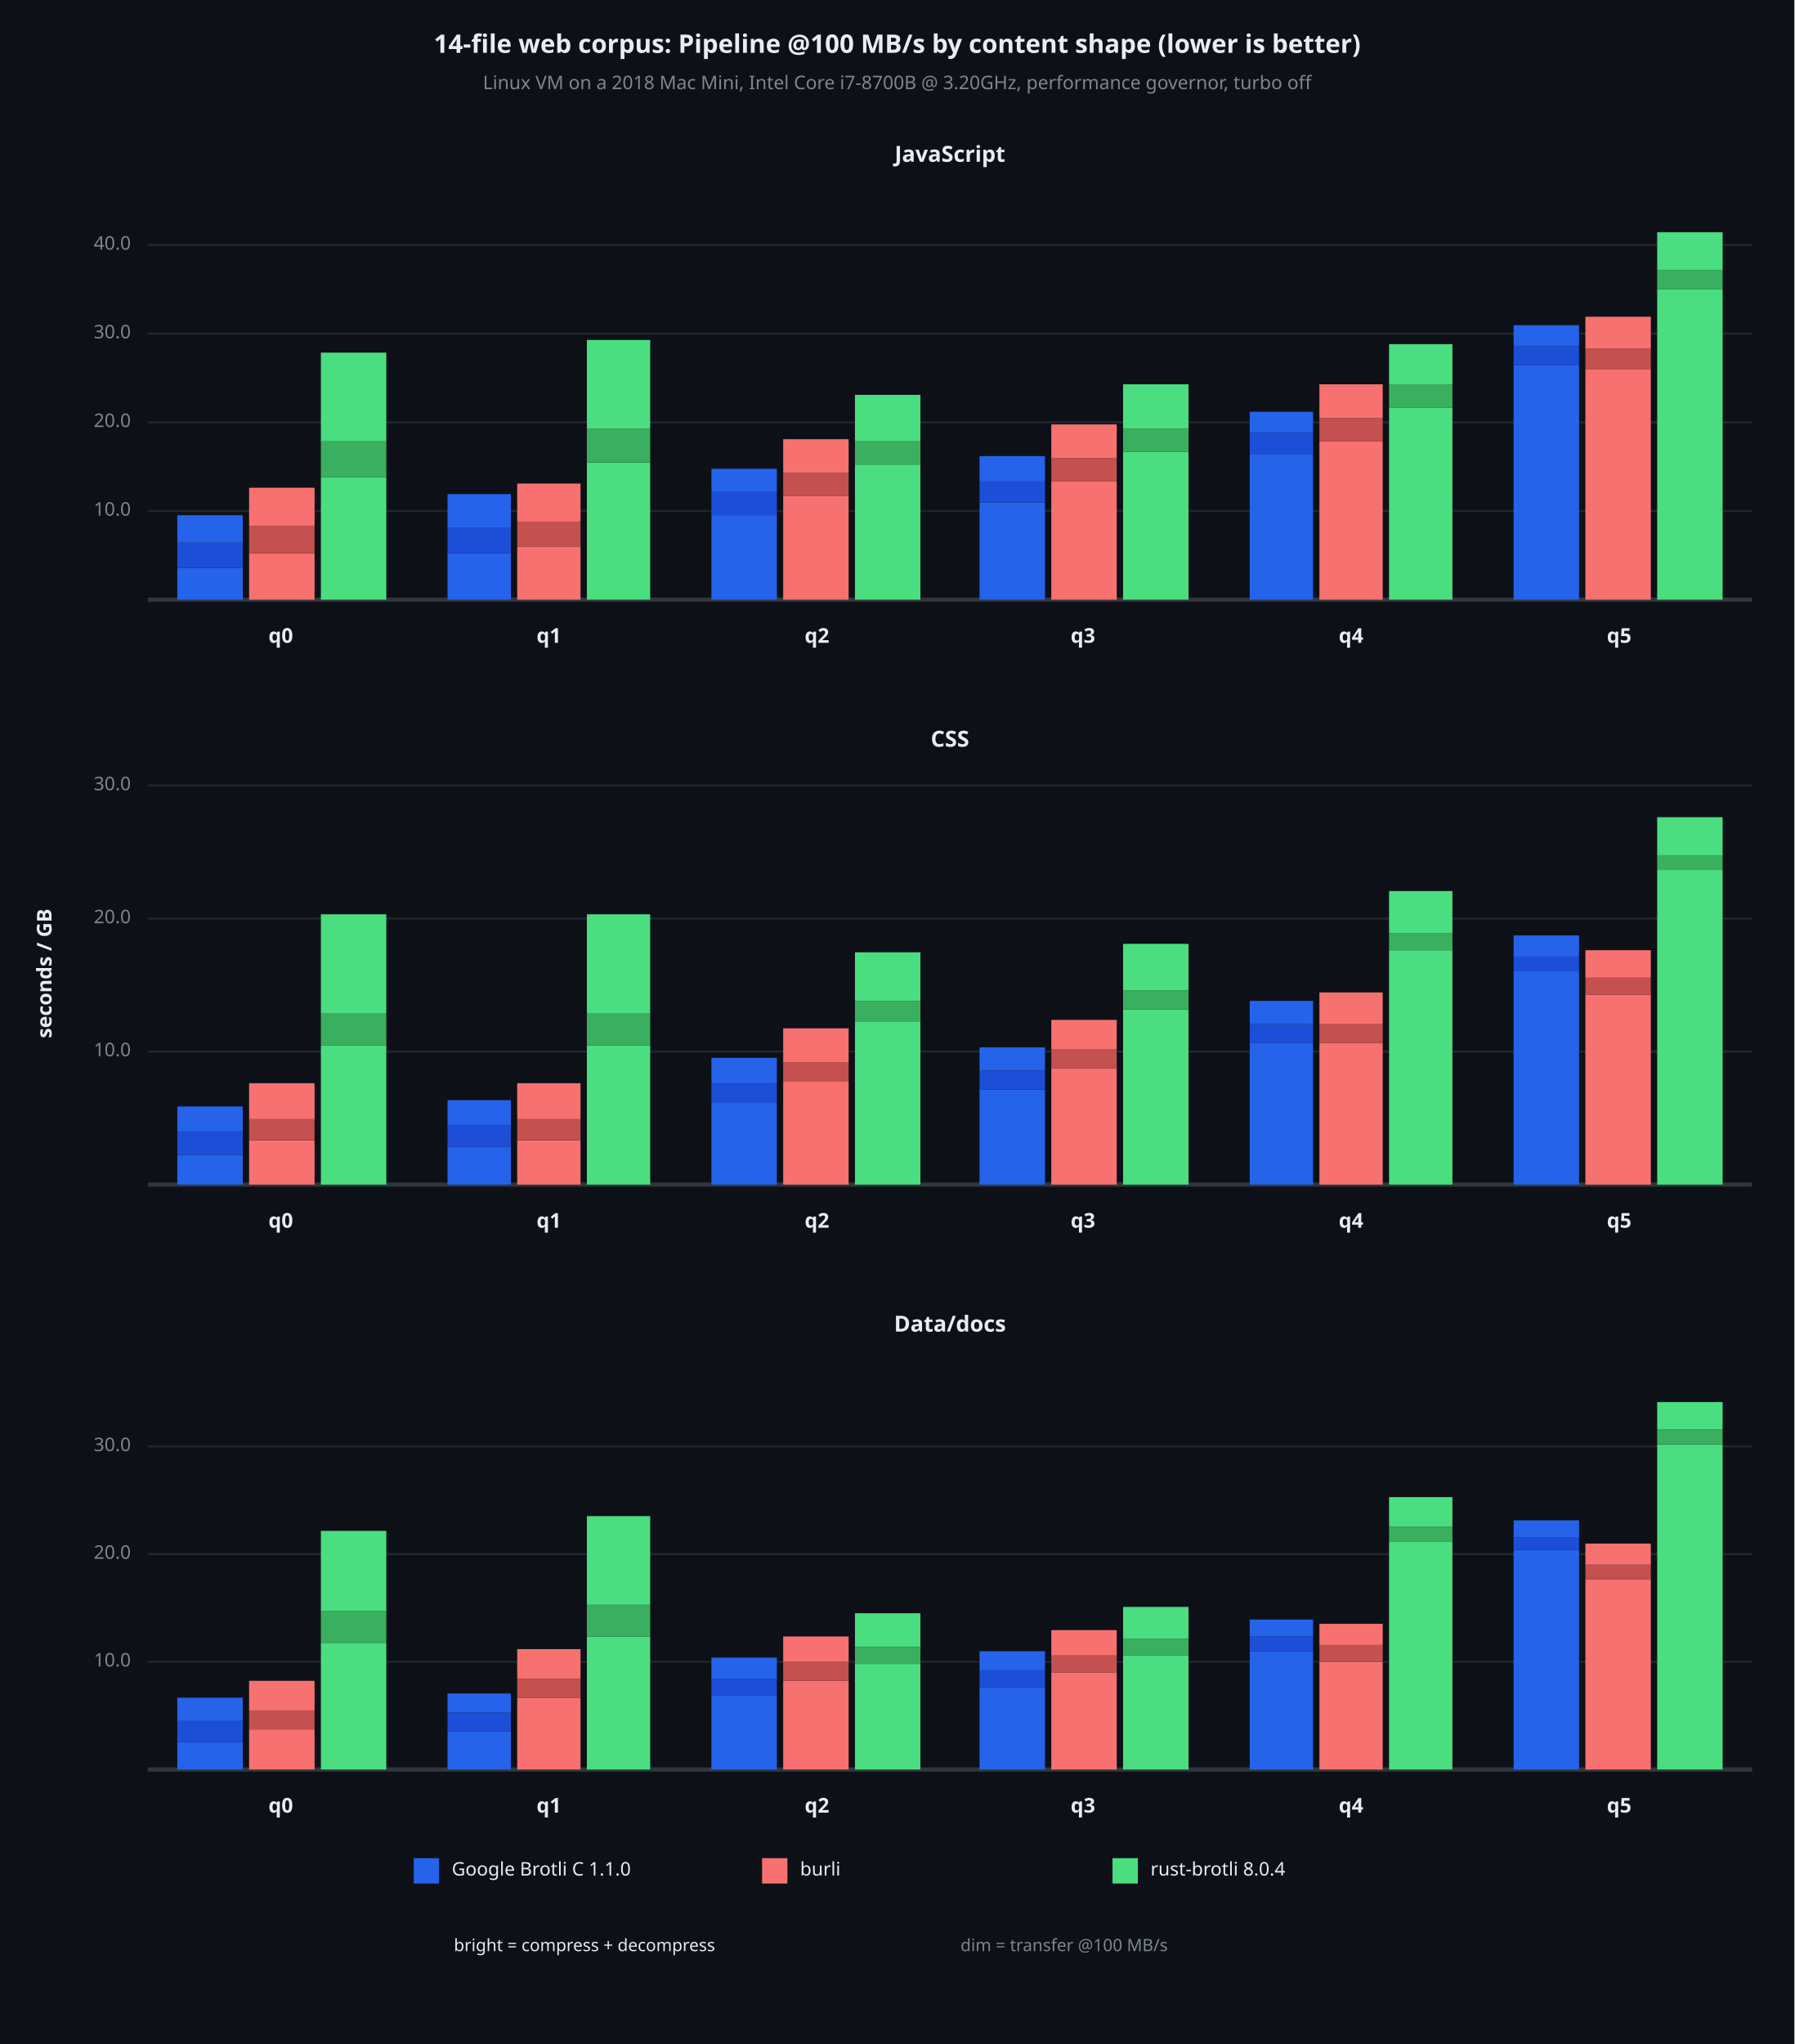
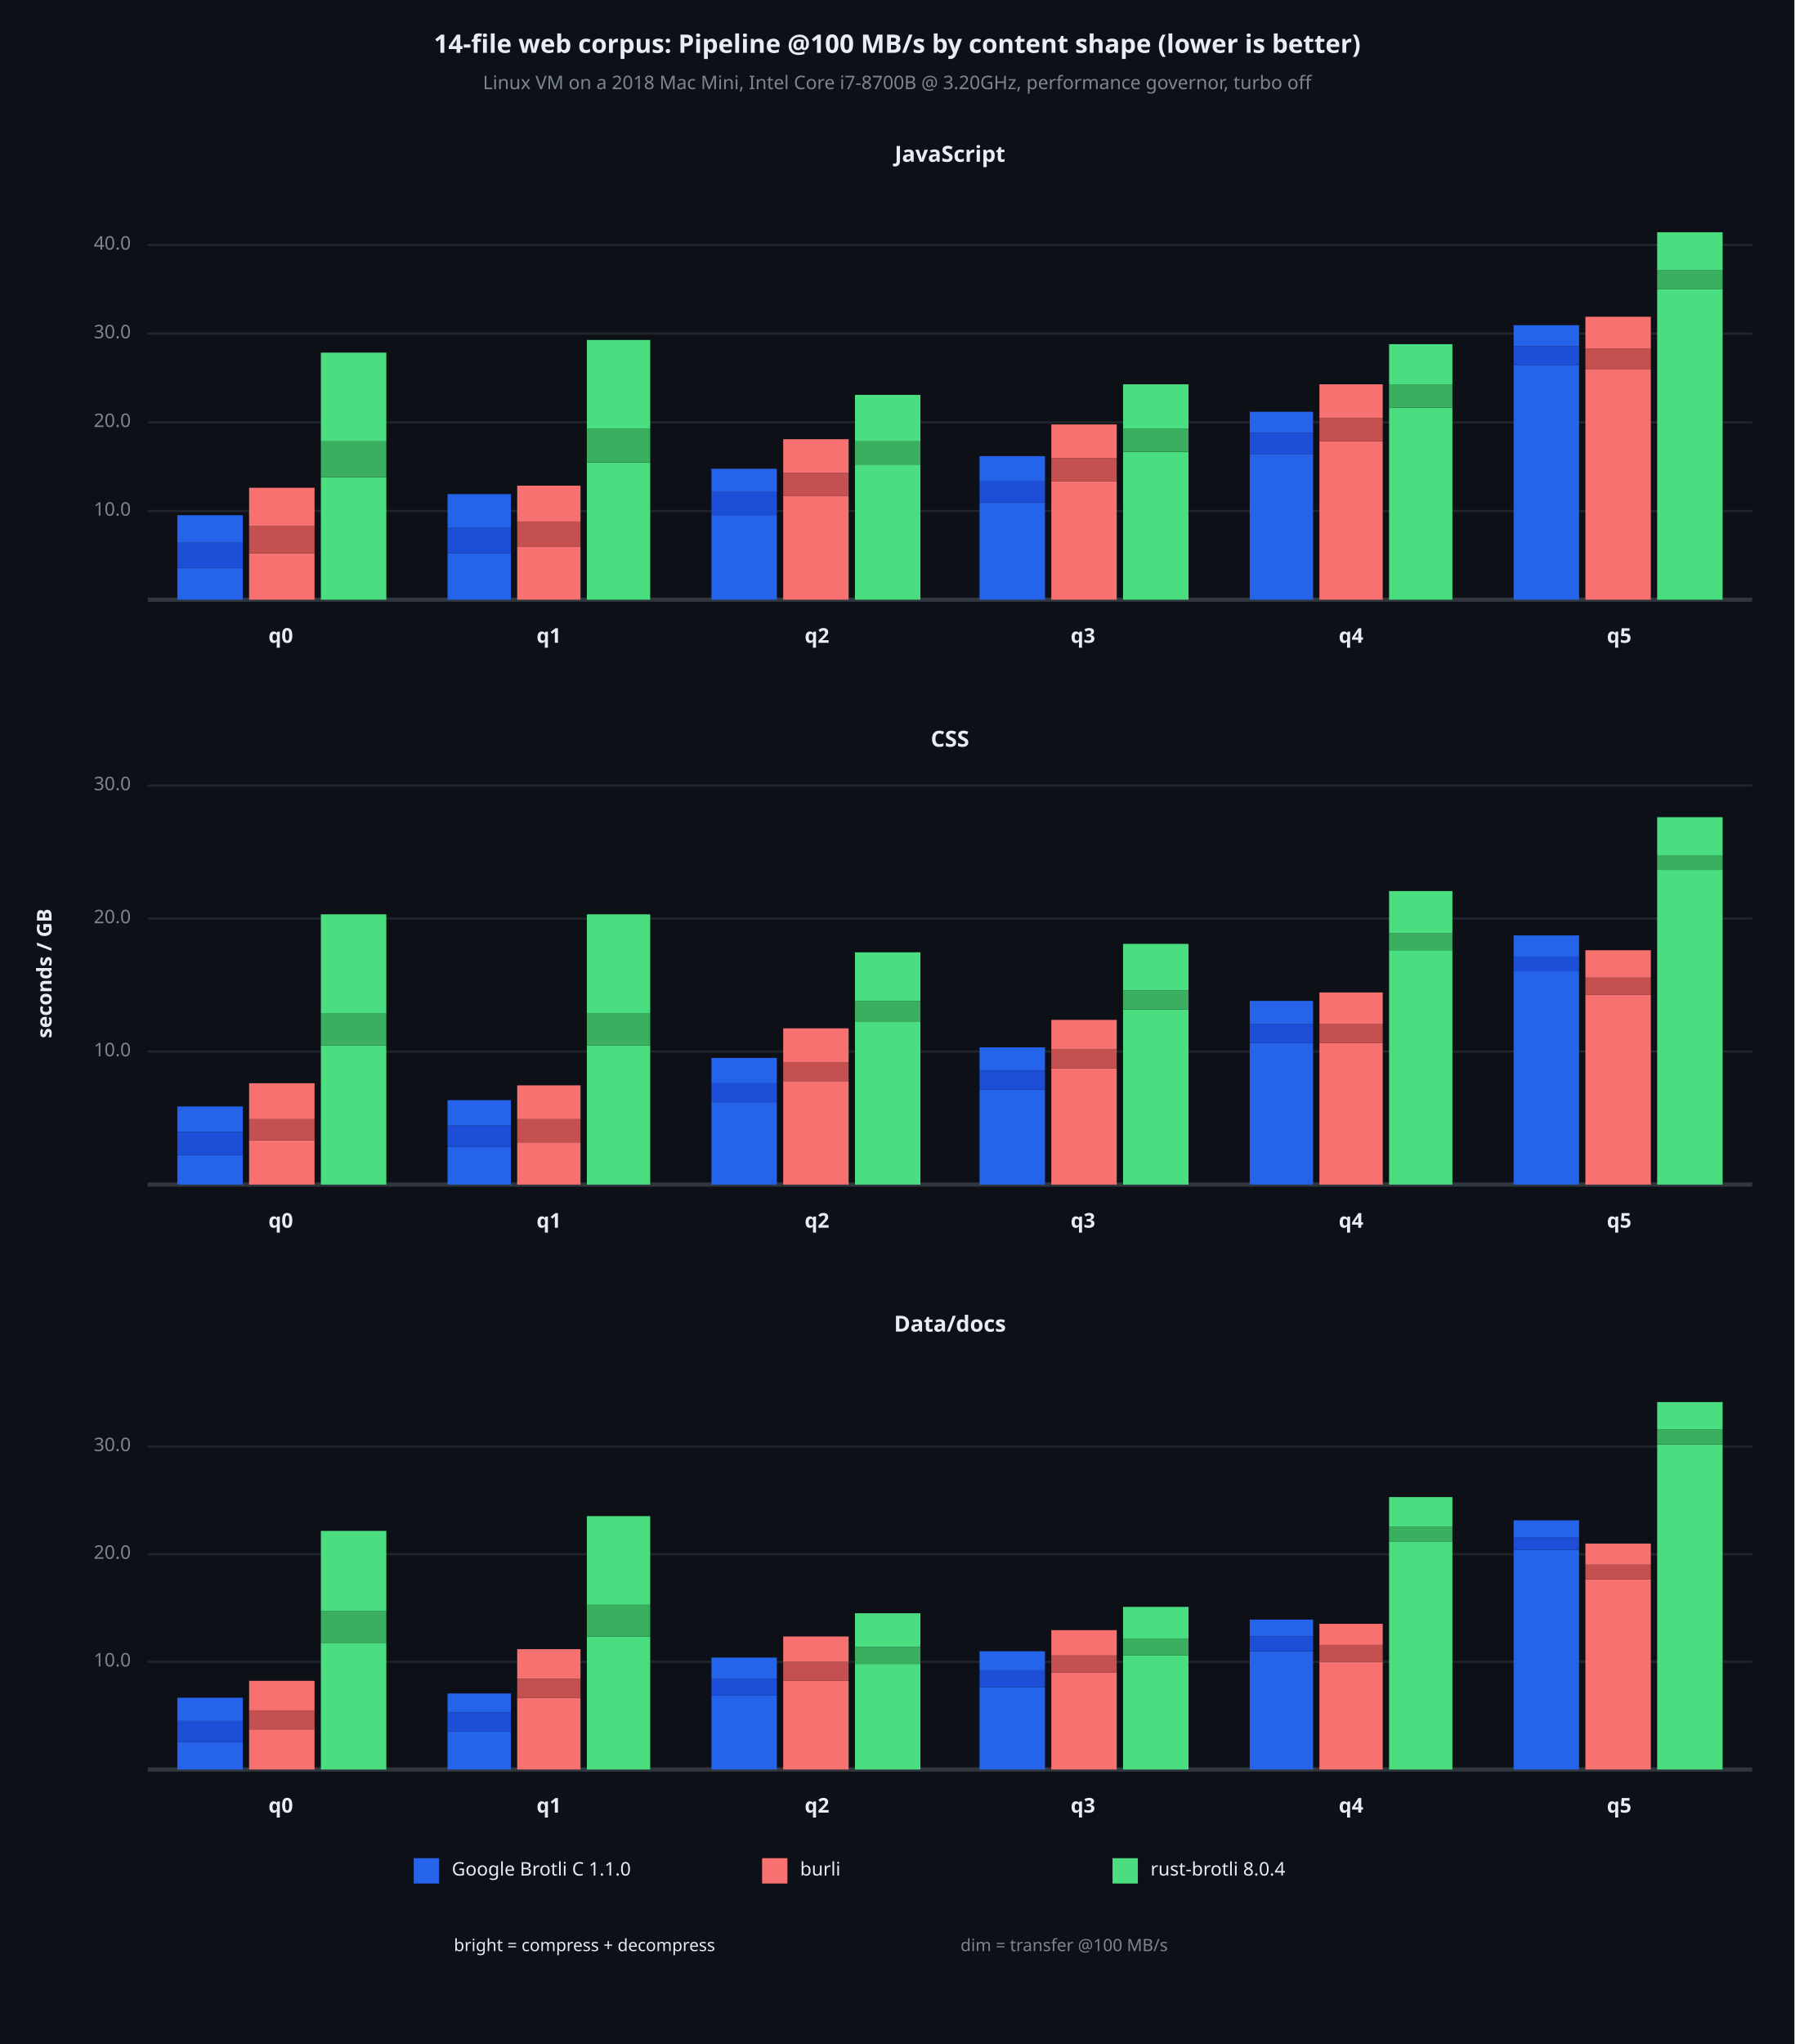
<svg xmlns="http://www.w3.org/2000/svg" viewBox="0 0 850 968" font-family="system-ui, -apple-system, sans-serif">
  <rect x="0" y="0" width="850" height="968" opacity="1" fill="#0D1117" stroke="none" />
  <text x="425" y="22" dy="0.5ex" text-anchor="middle" font-family="sans-serif" font-size="12.097" opacity="1" fill="#E6EDF3" font-weight="bold">
14-file web corpus: Pipeline @100 MB/s by content shape (lower is better)
</text>
  <text x="425" y="40" dy="0.5ex" text-anchor="middle" font-family="sans-serif" font-size="8.871" opacity="1" fill="#7D8590">
Linux VM on a 2018 Mac Mini, Intel Core i7-8700B @ 3.20GHz, performance governor, turbo off
</text>
  <text x="22" y="461" dy="0.5ex" text-anchor="middle" font-family="sans-serif" font-size="9.677" opacity="1" fill="#E6EDF3" font-weight="bold" transform="rotate(270, 22, 461)">
seconds / GB
</text>
  <text x="450" y="74" dy="0.5ex" text-anchor="middle" font-family="sans-serif" font-size="10.484" opacity="1" fill="#E6EDF3" font-weight="bold">
JavaScript
</text>
  <polyline fill="none" opacity="1" stroke="#21262D" stroke-width="1" points="70,242 830,242 " />
  <text x="62" y="242" dy="0.5ex" text-anchor="end" font-family="sans-serif" font-size="8.871" opacity="1" fill="#7D8590">
10.0
</text>
  <polyline fill="none" opacity="1" stroke="#21262D" stroke-width="1" points="70,200 830,200 " />
  <text x="62" y="200" dy="0.5ex" text-anchor="end" font-family="sans-serif" font-size="8.871" opacity="1" fill="#7D8590">
20.0
</text>
  <polyline fill="none" opacity="1" stroke="#21262D" stroke-width="1" points="70,158 830,158 " />
  <text x="62" y="158" dy="0.5ex" text-anchor="end" font-family="sans-serif" font-size="8.871" opacity="1" fill="#7D8590">
30.0
</text>
  <polyline fill="none" opacity="1" stroke="#21262D" stroke-width="1" points="70,116 830,116 " />
  <text x="62" y="116" dy="0.5ex" text-anchor="end" font-family="sans-serif" font-size="8.871" opacity="1" fill="#7D8590">
40.0
</text>
  <polyline fill="none" opacity="1" stroke="#30363D" stroke-width="2" points="70,284 830,284 " />
  <rect x="84" y="269" width="31" height="15" opacity="1" fill="#2563EB" stroke="none" />
  <rect x="84" y="257" width="31" height="12" opacity="1" fill="#1D4ED8" stroke="none" />
  <rect x="84" y="244" width="31" height="13" opacity="1" fill="#2563EB" stroke="none" />
  <rect x="118" y="262" width="31" height="22" opacity="1" fill="#F87171" stroke="none" />
  <rect x="118" y="249" width="31" height="13" opacity="1" fill="#C45050" stroke="none" />
  <rect x="118" y="231" width="31" height="18" opacity="1" fill="#F87171" stroke="none" />
  <rect x="152" y="226" width="31" height="58" opacity="1" fill="#4ADE80" stroke="none" />
  <rect x="152" y="209" width="31" height="17" opacity="1" fill="#3AAF60" stroke="none" />
  <rect x="152" y="167" width="31" height="42" opacity="1" fill="#4ADE80" stroke="none" />
  <text x="133" y="302" dy="0.5ex" text-anchor="middle" font-family="sans-serif" font-size="9.677" opacity="1" fill="#E6EDF3" font-weight="bold">
q0
</text>
  <rect x="212" y="262" width="30" height="22" opacity="1" fill="#2563EB" stroke="none" />
  <rect x="212" y="250" width="30" height="12" opacity="1" fill="#1D4ED8" stroke="none" />
  <rect x="212" y="234" width="30" height="16" opacity="1" fill="#2563EB" stroke="none" />
  <rect x="245" y="259" width="30" height="25" opacity="1" fill="#F87171" stroke="none" />
  <rect x="245" y="247" width="30" height="12" opacity="1" fill="#C45050" stroke="none" />
-   <rect x="245" y="229" width="30" height="18" opacity="1" fill="#F87171" stroke="none" />
+   <rect x="245" y="230" width="30" height="17" opacity="1" fill="#F87171" stroke="none" />
  <rect x="278" y="219" width="30" height="65" opacity="1" fill="#4ADE80" stroke="none" />
  <rect x="278" y="203" width="30" height="16" opacity="1" fill="#3AAF60" stroke="none" />
  <rect x="278" y="161" width="30" height="42" opacity="1" fill="#4ADE80" stroke="none" />
  <text x="260" y="302" dy="0.5ex" text-anchor="middle" font-family="sans-serif" font-size="9.677" opacity="1" fill="#E6EDF3" font-weight="bold">
q1
</text>
  <rect x="337" y="244" width="31" height="40" opacity="1" fill="#2563EB" stroke="none" />
  <rect x="337" y="233" width="31" height="11" opacity="1" fill="#1D4ED8" stroke="none" />
  <rect x="337" y="222" width="31" height="11" opacity="1" fill="#2563EB" stroke="none" />
  <rect x="371" y="235" width="31" height="49" opacity="1" fill="#F87171" stroke="none" />
  <rect x="371" y="224" width="31" height="11" opacity="1" fill="#C45050" stroke="none" />
  <rect x="371" y="208" width="31" height="16" opacity="1" fill="#F87171" stroke="none" />
  <rect x="405" y="220" width="31" height="64" opacity="1" fill="#4ADE80" stroke="none" />
  <rect x="405" y="209" width="31" height="11" opacity="1" fill="#3AAF60" stroke="none" />
  <rect x="405" y="187" width="31" height="22" opacity="1" fill="#4ADE80" stroke="none" />
  <text x="387" y="302" dy="0.5ex" text-anchor="middle" font-family="sans-serif" font-size="9.677" opacity="1" fill="#E6EDF3" font-weight="bold">
q2
</text>
  <rect x="464" y="238" width="31" height="46" opacity="1" fill="#2563EB" stroke="none" />
  <rect x="464" y="228" width="31" height="10" opacity="1" fill="#1D4ED8" stroke="none" />
  <rect x="464" y="216" width="31" height="12" opacity="1" fill="#2563EB" stroke="none" />
  <rect x="498" y="228" width="31" height="56" opacity="1" fill="#F87171" stroke="none" />
  <rect x="498" y="217" width="31" height="11" opacity="1" fill="#C45050" stroke="none" />
  <rect x="498" y="201" width="31" height="16" opacity="1" fill="#F87171" stroke="none" />
  <rect x="532" y="214" width="31" height="70" opacity="1" fill="#4ADE80" stroke="none" />
  <rect x="532" y="203" width="31" height="11" opacity="1" fill="#3AAF60" stroke="none" />
  <rect x="532" y="182" width="31" height="21" opacity="1" fill="#4ADE80" stroke="none" />
  <text x="513" y="302" dy="0.5ex" text-anchor="middle" font-family="sans-serif" font-size="9.677" opacity="1" fill="#E6EDF3" font-weight="bold">
q3
</text>
  <rect x="592" y="215" width="30" height="69" opacity="1" fill="#2563EB" stroke="none" />
  <rect x="592" y="205" width="30" height="10" opacity="1" fill="#1D4ED8" stroke="none" />
  <rect x="592" y="195" width="30" height="10" opacity="1" fill="#2563EB" stroke="none" />
  <rect x="625" y="209" width="30" height="75" opacity="1" fill="#F87171" stroke="none" />
  <rect x="625" y="198" width="30" height="11" opacity="1" fill="#C45050" stroke="none" />
  <rect x="625" y="182" width="30" height="16" opacity="1" fill="#F87171" stroke="none" />
  <rect x="658" y="193" width="30" height="91" opacity="1" fill="#4ADE80" stroke="none" />
  <rect x="658" y="182" width="30" height="11" opacity="1" fill="#3AAF60" stroke="none" />
  <rect x="658" y="163" width="30" height="19" opacity="1" fill="#4ADE80" stroke="none" />
  <text x="640" y="302" dy="0.5ex" text-anchor="middle" font-family="sans-serif" font-size="9.677" opacity="1" fill="#E6EDF3" font-weight="bold">
q4
</text>
  <rect x="717" y="173" width="31" height="111" opacity="1" fill="#2563EB" stroke="none" />
  <rect x="717" y="164" width="31" height="9" opacity="1" fill="#1D4ED8" stroke="none" />
  <rect x="717" y="154" width="31" height="10" opacity="1" fill="#2563EB" stroke="none" />
  <rect x="751" y="175" width="31" height="109" opacity="1" fill="#F87171" stroke="none" />
  <rect x="751" y="165" width="31" height="10" opacity="1" fill="#C45050" stroke="none" />
  <rect x="751" y="150" width="31" height="15" opacity="1" fill="#F87171" stroke="none" />
  <rect x="785" y="137" width="31" height="147" opacity="1" fill="#4ADE80" stroke="none" />
  <rect x="785" y="128" width="31" height="9" opacity="1" fill="#3AAF60" stroke="none" />
  <rect x="785" y="110" width="31" height="18" opacity="1" fill="#4ADE80" stroke="none" />
  <text x="767" y="302" dy="0.5ex" text-anchor="middle" font-family="sans-serif" font-size="9.677" opacity="1" fill="#E6EDF3" font-weight="bold">
q5
</text>
  <text x="450" y="351" dy="0.5ex" text-anchor="middle" font-family="sans-serif" font-size="10.484" opacity="1" fill="#E6EDF3" font-weight="bold">
CSS
</text>
  <polyline fill="none" opacity="1" stroke="#21262D" stroke-width="1" points="70,498 830,498 " />
  <text x="62" y="498" dy="0.5ex" text-anchor="end" font-family="sans-serif" font-size="8.871" opacity="1" fill="#7D8590">
10.0
</text>
  <polyline fill="none" opacity="1" stroke="#21262D" stroke-width="1" points="70,435 830,435 " />
  <text x="62" y="435" dy="0.5ex" text-anchor="end" font-family="sans-serif" font-size="8.871" opacity="1" fill="#7D8590">
20.0
</text>
  <polyline fill="none" opacity="1" stroke="#21262D" stroke-width="1" points="70,372 830,372 " />
  <text x="62" y="372" dy="0.5ex" text-anchor="end" font-family="sans-serif" font-size="8.871" opacity="1" fill="#7D8590">
30.0
</text>
  <polyline fill="none" opacity="1" stroke="#30363D" stroke-width="2" points="70,561 830,561 " />
  <rect x="84" y="547" width="31" height="14" opacity="1" fill="#2563EB" stroke="none" />
  <rect x="84" y="536" width="31" height="11" opacity="1" fill="#1D4ED8" stroke="none" />
  <rect x="84" y="524" width="31" height="12" opacity="1" fill="#2563EB" stroke="none" />
  <rect x="118" y="540" width="31" height="21" opacity="1" fill="#F87171" stroke="none" />
  <rect x="118" y="530" width="31" height="10" opacity="1" fill="#C45050" stroke="none" />
  <rect x="118" y="513" width="31" height="17" opacity="1" fill="#F87171" stroke="none" />
  <rect x="152" y="495" width="31" height="66" opacity="1" fill="#4ADE80" stroke="none" />
  <rect x="152" y="480" width="31" height="15" opacity="1" fill="#3AAF60" stroke="none" />
  <rect x="152" y="433" width="31" height="47" opacity="1" fill="#4ADE80" stroke="none" />
  <text x="133" y="579" dy="0.5ex" text-anchor="middle" font-family="sans-serif" font-size="9.677" opacity="1" fill="#E6EDF3" font-weight="bold">
q0
</text>
  <rect x="212" y="543" width="30" height="18" opacity="1" fill="#2563EB" stroke="none" />
  <rect x="212" y="533" width="30" height="10" opacity="1" fill="#1D4ED8" stroke="none" />
  <rect x="212" y="521" width="30" height="12" opacity="1" fill="#2563EB" stroke="none" />
-   <rect x="245" y="540" width="30" height="21" opacity="1" fill="#F87171" stroke="none" />
-   <rect x="245" y="530" width="30" height="10" opacity="1" fill="#C45050" stroke="none" />
-   <rect x="245" y="513" width="30" height="17" opacity="1" fill="#F87171" stroke="none" />
+   <rect x="245" y="541" width="30" height="20" opacity="1" fill="#F87171" stroke="none" />
+   <rect x="245" y="530" width="30" height="11" opacity="1" fill="#C45050" stroke="none" />
+   <rect x="245" y="514" width="30" height="16" opacity="1" fill="#F87171" stroke="none" />
  <rect x="278" y="495" width="30" height="66" opacity="1" fill="#4ADE80" stroke="none" />
  <rect x="278" y="480" width="30" height="15" opacity="1" fill="#3AAF60" stroke="none" />
  <rect x="278" y="433" width="30" height="47" opacity="1" fill="#4ADE80" stroke="none" />
  <text x="260" y="579" dy="0.5ex" text-anchor="middle" font-family="sans-serif" font-size="9.677" opacity="1" fill="#E6EDF3" font-weight="bold">
q1
</text>
  <rect x="337" y="522" width="31" height="39" opacity="1" fill="#2563EB" stroke="none" />
  <rect x="337" y="513" width="31" height="9" opacity="1" fill="#1D4ED8" stroke="none" />
  <rect x="337" y="501" width="31" height="12" opacity="1" fill="#2563EB" stroke="none" />
  <rect x="371" y="512" width="31" height="49" opacity="1" fill="#F87171" stroke="none" />
  <rect x="371" y="503" width="31" height="9" opacity="1" fill="#C45050" stroke="none" />
  <rect x="371" y="487" width="31" height="16" opacity="1" fill="#F87171" stroke="none" />
  <rect x="405" y="484" width="31" height="77" opacity="1" fill="#4ADE80" stroke="none" />
  <rect x="405" y="474" width="31" height="10" opacity="1" fill="#3AAF60" stroke="none" />
  <rect x="405" y="451" width="31" height="23" opacity="1" fill="#4ADE80" stroke="none" />
  <text x="387" y="579" dy="0.5ex" text-anchor="middle" font-family="sans-serif" font-size="9.677" opacity="1" fill="#E6EDF3" font-weight="bold">
q2
</text>
  <rect x="464" y="516" width="31" height="45" opacity="1" fill="#2563EB" stroke="none" />
  <rect x="464" y="507" width="31" height="9" opacity="1" fill="#1D4ED8" stroke="none" />
  <rect x="464" y="496" width="31" height="11" opacity="1" fill="#2563EB" stroke="none" />
  <rect x="498" y="506" width="31" height="55" opacity="1" fill="#F87171" stroke="none" />
  <rect x="498" y="497" width="31" height="9" opacity="1" fill="#C45050" stroke="none" />
  <rect x="498" y="483" width="31" height="14" opacity="1" fill="#F87171" stroke="none" />
  <rect x="532" y="478" width="31" height="83" opacity="1" fill="#4ADE80" stroke="none" />
  <rect x="532" y="469" width="31" height="9" opacity="1" fill="#3AAF60" stroke="none" />
  <rect x="532" y="447" width="31" height="22" opacity="1" fill="#4ADE80" stroke="none" />
  <text x="513" y="579" dy="0.5ex" text-anchor="middle" font-family="sans-serif" font-size="9.677" opacity="1" fill="#E6EDF3" font-weight="bold">
q3
</text>
  <rect x="592" y="494" width="30" height="67" opacity="1" fill="#2563EB" stroke="none" />
  <rect x="592" y="485" width="30" height="9" opacity="1" fill="#1D4ED8" stroke="none" />
  <rect x="592" y="474" width="30" height="11" opacity="1" fill="#2563EB" stroke="none" />
  <rect x="625" y="494" width="30" height="67" opacity="1" fill="#F87171" stroke="none" />
  <rect x="625" y="485" width="30" height="9" opacity="1" fill="#C45050" stroke="none" />
  <rect x="625" y="470" width="30" height="15" opacity="1" fill="#F87171" stroke="none" />
  <rect x="658" y="450" width="30" height="111" opacity="1" fill="#4ADE80" stroke="none" />
  <rect x="658" y="442" width="30" height="8" opacity="1" fill="#3AAF60" stroke="none" />
  <rect x="658" y="422" width="30" height="20" opacity="1" fill="#4ADE80" stroke="none" />
  <text x="640" y="579" dy="0.5ex" text-anchor="middle" font-family="sans-serif" font-size="9.677" opacity="1" fill="#E6EDF3" font-weight="bold">
q4
</text>
  <rect x="717" y="460" width="31" height="101" opacity="1" fill="#2563EB" stroke="none" />
  <rect x="717" y="453" width="31" height="7" opacity="1" fill="#1D4ED8" stroke="none" />
  <rect x="717" y="443" width="31" height="10" opacity="1" fill="#2563EB" stroke="none" />
  <rect x="751" y="471" width="31" height="90" opacity="1" fill="#F87171" stroke="none" />
  <rect x="751" y="463" width="31" height="8" opacity="1" fill="#C45050" stroke="none" />
  <rect x="751" y="450" width="31" height="13" opacity="1" fill="#F87171" stroke="none" />
  <rect x="785" y="412" width="31" height="149" opacity="1" fill="#4ADE80" stroke="none" />
  <rect x="785" y="405" width="31" height="7" opacity="1" fill="#3AAF60" stroke="none" />
  <rect x="785" y="387" width="31" height="18" opacity="1" fill="#4ADE80" stroke="none" />
  <text x="767" y="579" dy="0.5ex" text-anchor="middle" font-family="sans-serif" font-size="9.677" opacity="1" fill="#E6EDF3" font-weight="bold">
q5
</text>
  <text x="450" y="628" dy="0.5ex" text-anchor="middle" font-family="sans-serif" font-size="10.484" opacity="1" fill="#E6EDF3" font-weight="bold">
Data/docs
</text>
  <polyline fill="none" opacity="1" stroke="#21262D" stroke-width="1" points="70,787 830,787 " />
  <text x="62" y="787" dy="0.5ex" text-anchor="end" font-family="sans-serif" font-size="8.871" opacity="1" fill="#7D8590">
10.0
</text>
  <polyline fill="none" opacity="1" stroke="#21262D" stroke-width="1" points="70,736 830,736 " />
  <text x="62" y="736" dy="0.5ex" text-anchor="end" font-family="sans-serif" font-size="8.871" opacity="1" fill="#7D8590">
20.0
</text>
  <polyline fill="none" opacity="1" stroke="#21262D" stroke-width="1" points="70,685 830,685 " />
  <text x="62" y="685" dy="0.5ex" text-anchor="end" font-family="sans-serif" font-size="8.871" opacity="1" fill="#7D8590">
30.0
</text>
  <polyline fill="none" opacity="1" stroke="#30363D" stroke-width="2" points="70,838 830,838 " />
  <rect x="84" y="825" width="31" height="13" opacity="1" fill="#2563EB" stroke="none" />
  <rect x="84" y="815" width="31" height="10" opacity="1" fill="#1D4ED8" stroke="none" />
  <rect x="84" y="804" width="31" height="11" opacity="1" fill="#2563EB" stroke="none" />
  <rect x="118" y="819" width="31" height="19" opacity="1" fill="#F87171" stroke="none" />
  <rect x="118" y="810" width="31" height="9" opacity="1" fill="#C45050" stroke="none" />
  <rect x="118" y="796" width="31" height="14" opacity="1" fill="#F87171" stroke="none" />
  <rect x="152" y="778" width="31" height="60" opacity="1" fill="#4ADE80" stroke="none" />
  <rect x="152" y="763" width="31" height="15" opacity="1" fill="#3AAF60" stroke="none" />
  <rect x="152" y="725" width="31" height="38" opacity="1" fill="#4ADE80" stroke="none" />
  <text x="133" y="856" dy="0.5ex" text-anchor="middle" font-family="sans-serif" font-size="9.677" opacity="1" fill="#E6EDF3" font-weight="bold">
q0
</text>
  <rect x="212" y="820" width="30" height="18" opacity="1" fill="#2563EB" stroke="none" />
  <rect x="212" y="811" width="30" height="9" opacity="1" fill="#1D4ED8" stroke="none" />
  <rect x="212" y="802" width="30" height="9" opacity="1" fill="#2563EB" stroke="none" />
  <rect x="245" y="804" width="30" height="34" opacity="1" fill="#F87171" stroke="none" />
  <rect x="245" y="795" width="30" height="9" opacity="1" fill="#C45050" stroke="none" />
  <rect x="245" y="781" width="30" height="14" opacity="1" fill="#F87171" stroke="none" />
  <rect x="278" y="775" width="30" height="63" opacity="1" fill="#4ADE80" stroke="none" />
  <rect x="278" y="760" width="30" height="15" opacity="1" fill="#3AAF60" stroke="none" />
  <rect x="278" y="718" width="30" height="42" opacity="1" fill="#4ADE80" stroke="none" />
  <text x="260" y="856" dy="0.5ex" text-anchor="middle" font-family="sans-serif" font-size="9.677" opacity="1" fill="#E6EDF3" font-weight="bold">
q1
</text>
  <rect x="337" y="803" width="31" height="35" opacity="1" fill="#2563EB" stroke="none" />
  <rect x="337" y="795" width="31" height="8" opacity="1" fill="#1D4ED8" stroke="none" />
  <rect x="337" y="785" width="31" height="10" opacity="1" fill="#2563EB" stroke="none" />
  <rect x="371" y="796" width="31" height="42" opacity="1" fill="#F87171" stroke="none" />
  <rect x="371" y="787" width="31" height="9" opacity="1" fill="#C45050" stroke="none" />
  <rect x="371" y="775" width="31" height="12" opacity="1" fill="#F87171" stroke="none" />
  <rect x="405" y="788" width="31" height="50" opacity="1" fill="#4ADE80" stroke="none" />
  <rect x="405" y="780" width="31" height="8" opacity="1" fill="#3AAF60" stroke="none" />
  <rect x="405" y="764" width="31" height="16" opacity="1" fill="#4ADE80" stroke="none" />
  <text x="387" y="856" dy="0.5ex" text-anchor="middle" font-family="sans-serif" font-size="9.677" opacity="1" fill="#E6EDF3" font-weight="bold">
q2
</text>
  <rect x="464" y="799" width="31" height="39" opacity="1" fill="#2563EB" stroke="none" />
  <rect x="464" y="791" width="31" height="8" opacity="1" fill="#1D4ED8" stroke="none" />
  <rect x="464" y="782" width="31" height="9" opacity="1" fill="#2563EB" stroke="none" />
  <rect x="498" y="792" width="31" height="46" opacity="1" fill="#F87171" stroke="none" />
  <rect x="498" y="784" width="31" height="8" opacity="1" fill="#C45050" stroke="none" />
  <rect x="498" y="772" width="31" height="12" opacity="1" fill="#F87171" stroke="none" />
  <rect x="532" y="784" width="31" height="54" opacity="1" fill="#4ADE80" stroke="none" />
  <rect x="532" y="776" width="31" height="8" opacity="1" fill="#3AAF60" stroke="none" />
  <rect x="532" y="761" width="31" height="15" opacity="1" fill="#4ADE80" stroke="none" />
  <text x="513" y="856" dy="0.5ex" text-anchor="middle" font-family="sans-serif" font-size="9.677" opacity="1" fill="#E6EDF3" font-weight="bold">
q3
</text>
  <rect x="592" y="782" width="30" height="56" opacity="1" fill="#2563EB" stroke="none" />
  <rect x="592" y="775" width="30" height="7" opacity="1" fill="#1D4ED8" stroke="none" />
  <rect x="592" y="767" width="30" height="8" opacity="1" fill="#2563EB" stroke="none" />
  <rect x="625" y="787" width="30" height="51" opacity="1" fill="#F87171" stroke="none" />
  <rect x="625" y="779" width="30" height="8" opacity="1" fill="#C45050" stroke="none" />
  <rect x="625" y="769" width="30" height="10" opacity="1" fill="#F87171" stroke="none" />
  <rect x="658" y="730" width="30" height="108" opacity="1" fill="#4ADE80" stroke="none" />
  <rect x="658" y="723" width="30" height="7" opacity="1" fill="#3AAF60" stroke="none" />
  <rect x="658" y="709" width="30" height="14" opacity="1" fill="#4ADE80" stroke="none" />
  <text x="640" y="856" dy="0.5ex" text-anchor="middle" font-family="sans-serif" font-size="9.677" opacity="1" fill="#E6EDF3" font-weight="bold">
q4
</text>
  <rect x="717" y="734" width="31" height="104" opacity="1" fill="#2563EB" stroke="none" />
  <rect x="717" y="728" width="31" height="6" opacity="1" fill="#1D4ED8" stroke="none" />
  <rect x="717" y="720" width="31" height="8" opacity="1" fill="#2563EB" stroke="none" />
  <rect x="751" y="748" width="31" height="90" opacity="1" fill="#F87171" stroke="none" />
  <rect x="751" y="741" width="31" height="7" opacity="1" fill="#C45050" stroke="none" />
  <rect x="751" y="731" width="31" height="10" opacity="1" fill="#F87171" stroke="none" />
  <rect x="785" y="684" width="31" height="154" opacity="1" fill="#4ADE80" stroke="none" />
  <rect x="785" y="677" width="31" height="7" opacity="1" fill="#3AAF60" stroke="none" />
  <rect x="785" y="664" width="31" height="13" opacity="1" fill="#4ADE80" stroke="none" />
  <text x="767" y="856" dy="0.5ex" text-anchor="middle" font-family="sans-serif" font-size="9.677" opacity="1" fill="#E6EDF3" font-weight="bold">
q5
</text>
  <rect x="196" y="880" width="12" height="12" opacity="1" fill="#2563EB" stroke="none" />
  <text x="214" y="886" dy="0.5ex" text-anchor="start" font-family="sans-serif" font-size="8.871" opacity="1" fill="#E6EDF3">
Google Brotli C 1.1.0
</text>
  <rect x="361" y="880" width="12" height="12" opacity="1" fill="#F87171" stroke="none" />
  <text x="379" y="886" dy="0.5ex" text-anchor="start" font-family="sans-serif" font-size="8.871" opacity="1" fill="#E6EDF3">
burli
</text>
  <rect x="527" y="880" width="12" height="12" opacity="1" fill="#4ADE80" stroke="none" />
  <text x="545" y="886" dy="0.5ex" text-anchor="start" font-family="sans-serif" font-size="8.871" opacity="1" fill="#E6EDF3">
rust-brotli 8.0.4
</text>
  <text x="215" y="922" dy="0.5ex" text-anchor="start" font-family="sans-serif" font-size="8.065" opacity="1" fill="#E6EDF3">
bright = compress + decompress
</text>
  <text x="455" y="922" dy="0.5ex" text-anchor="start" font-family="sans-serif" font-size="8.065" opacity="1" fill="#7D8590">
dim = transfer @100 MB/s
</text>
</svg>
